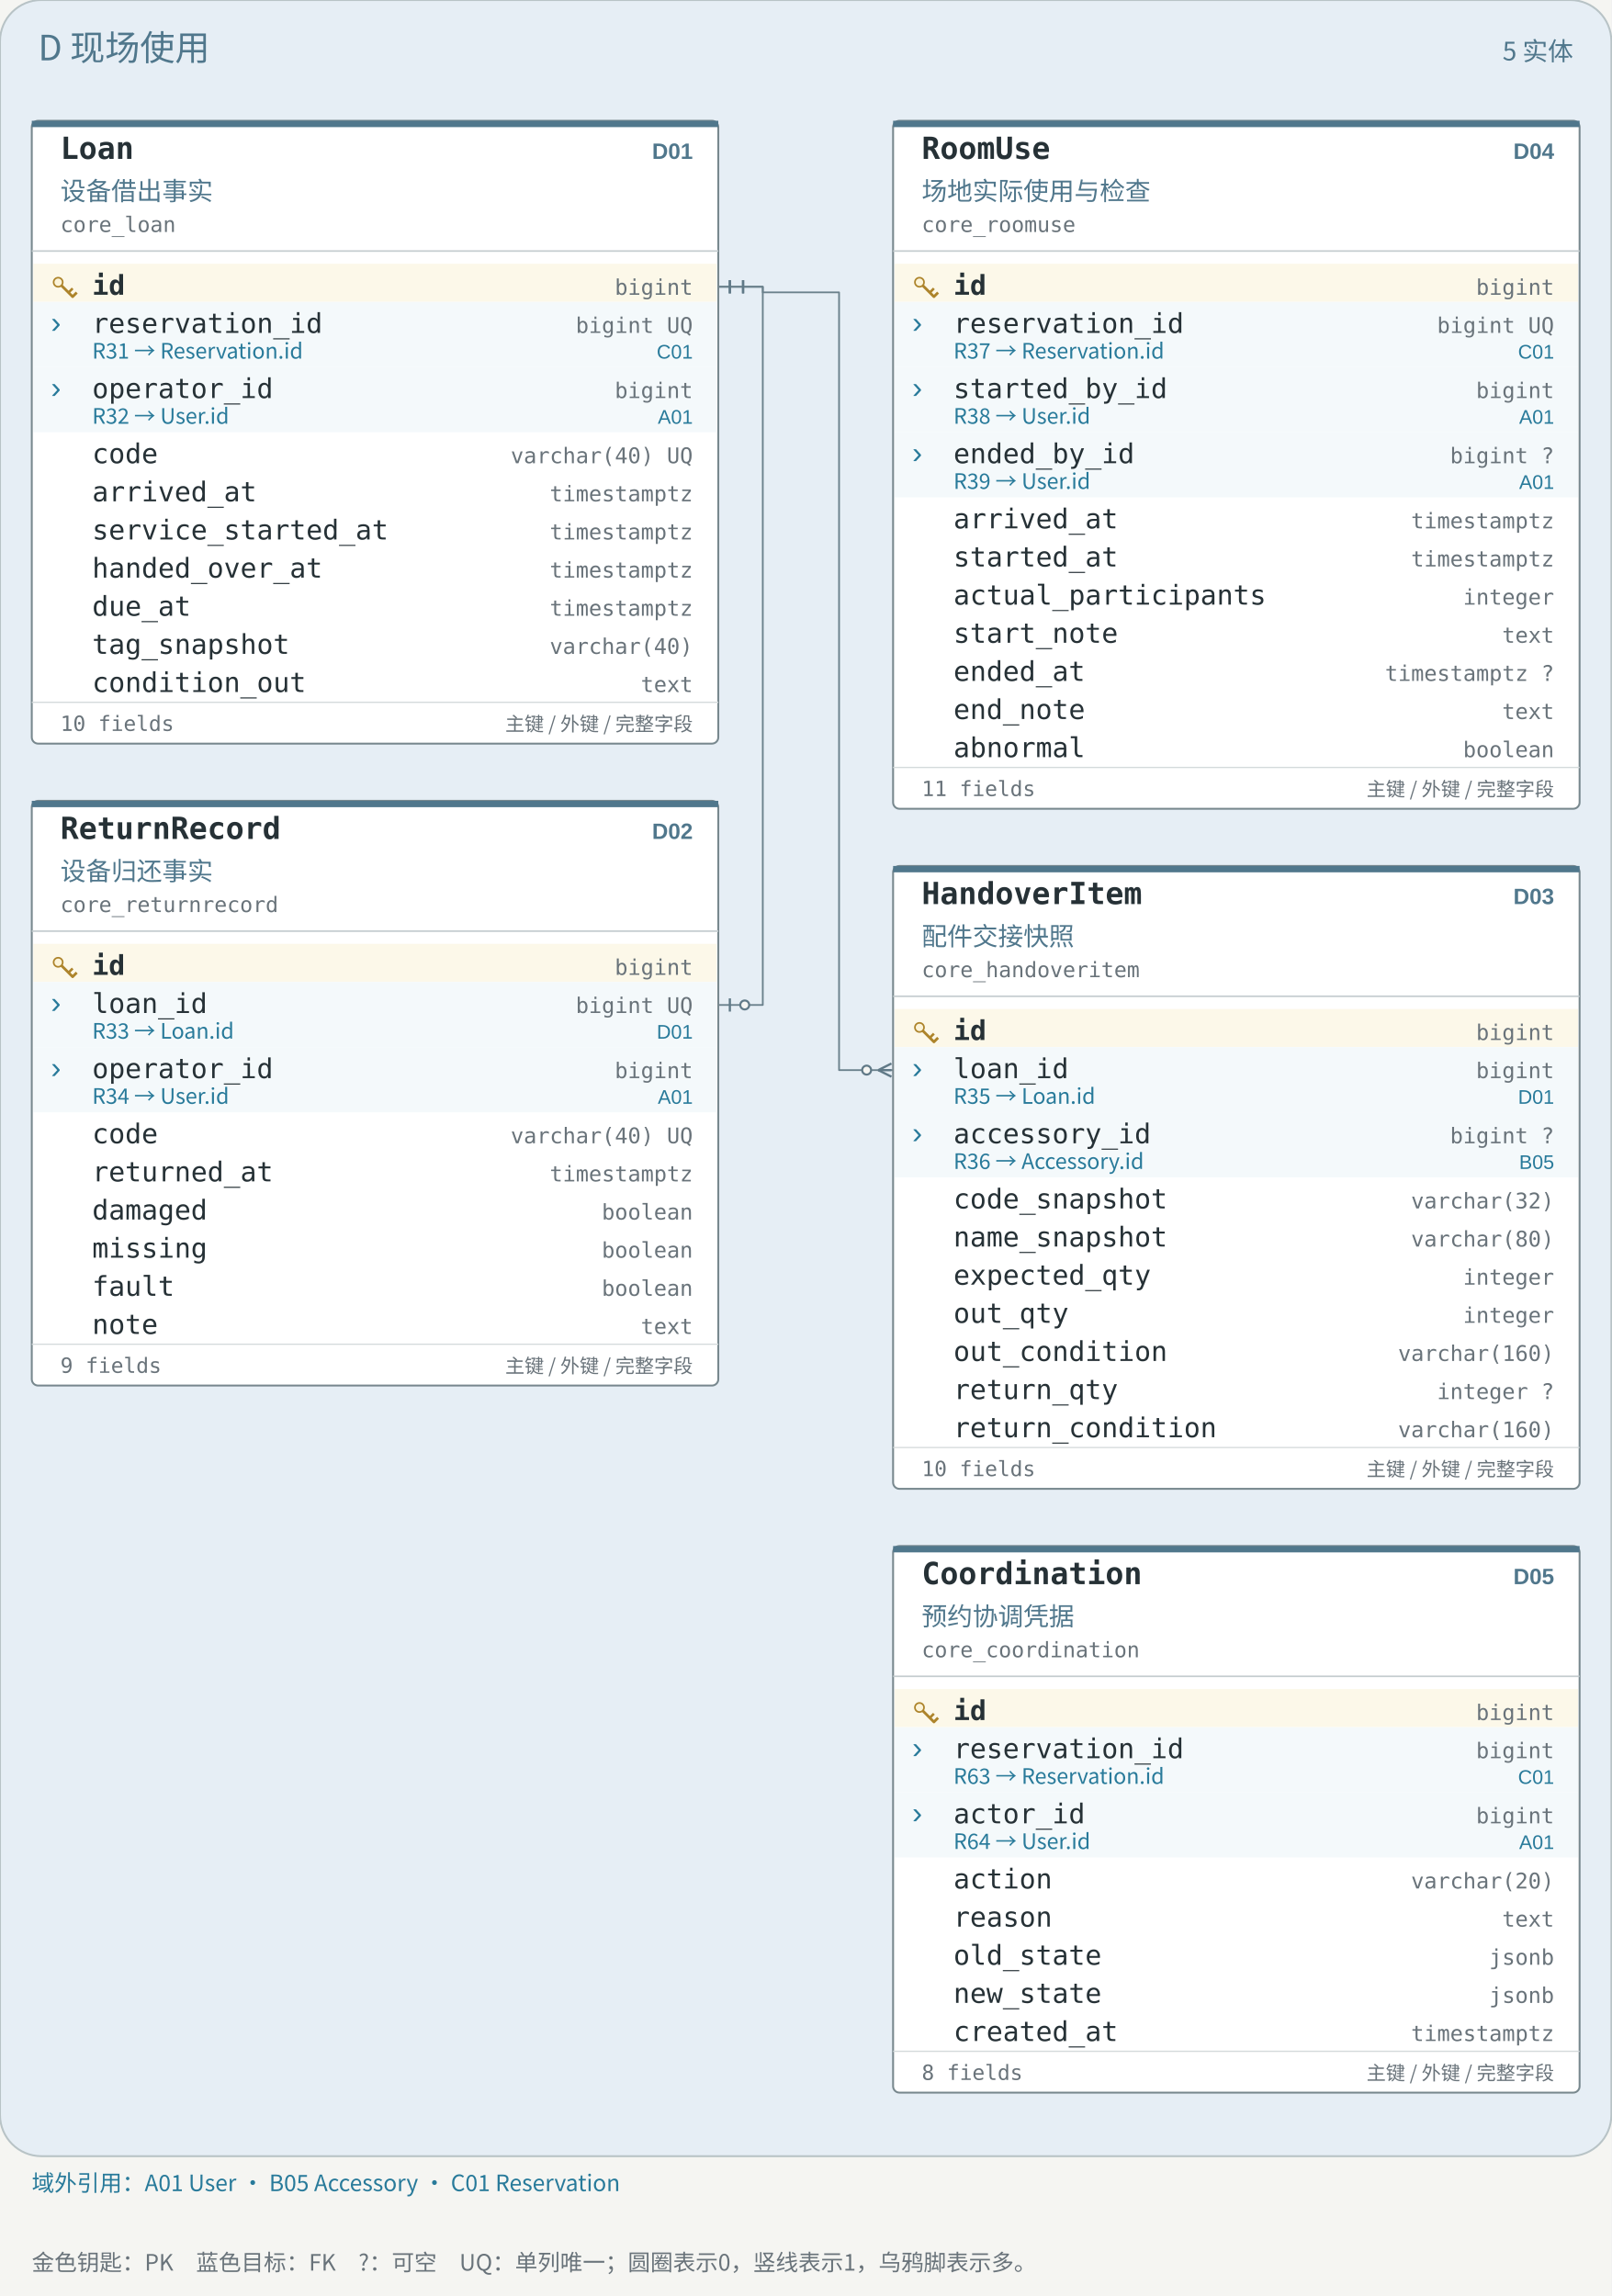
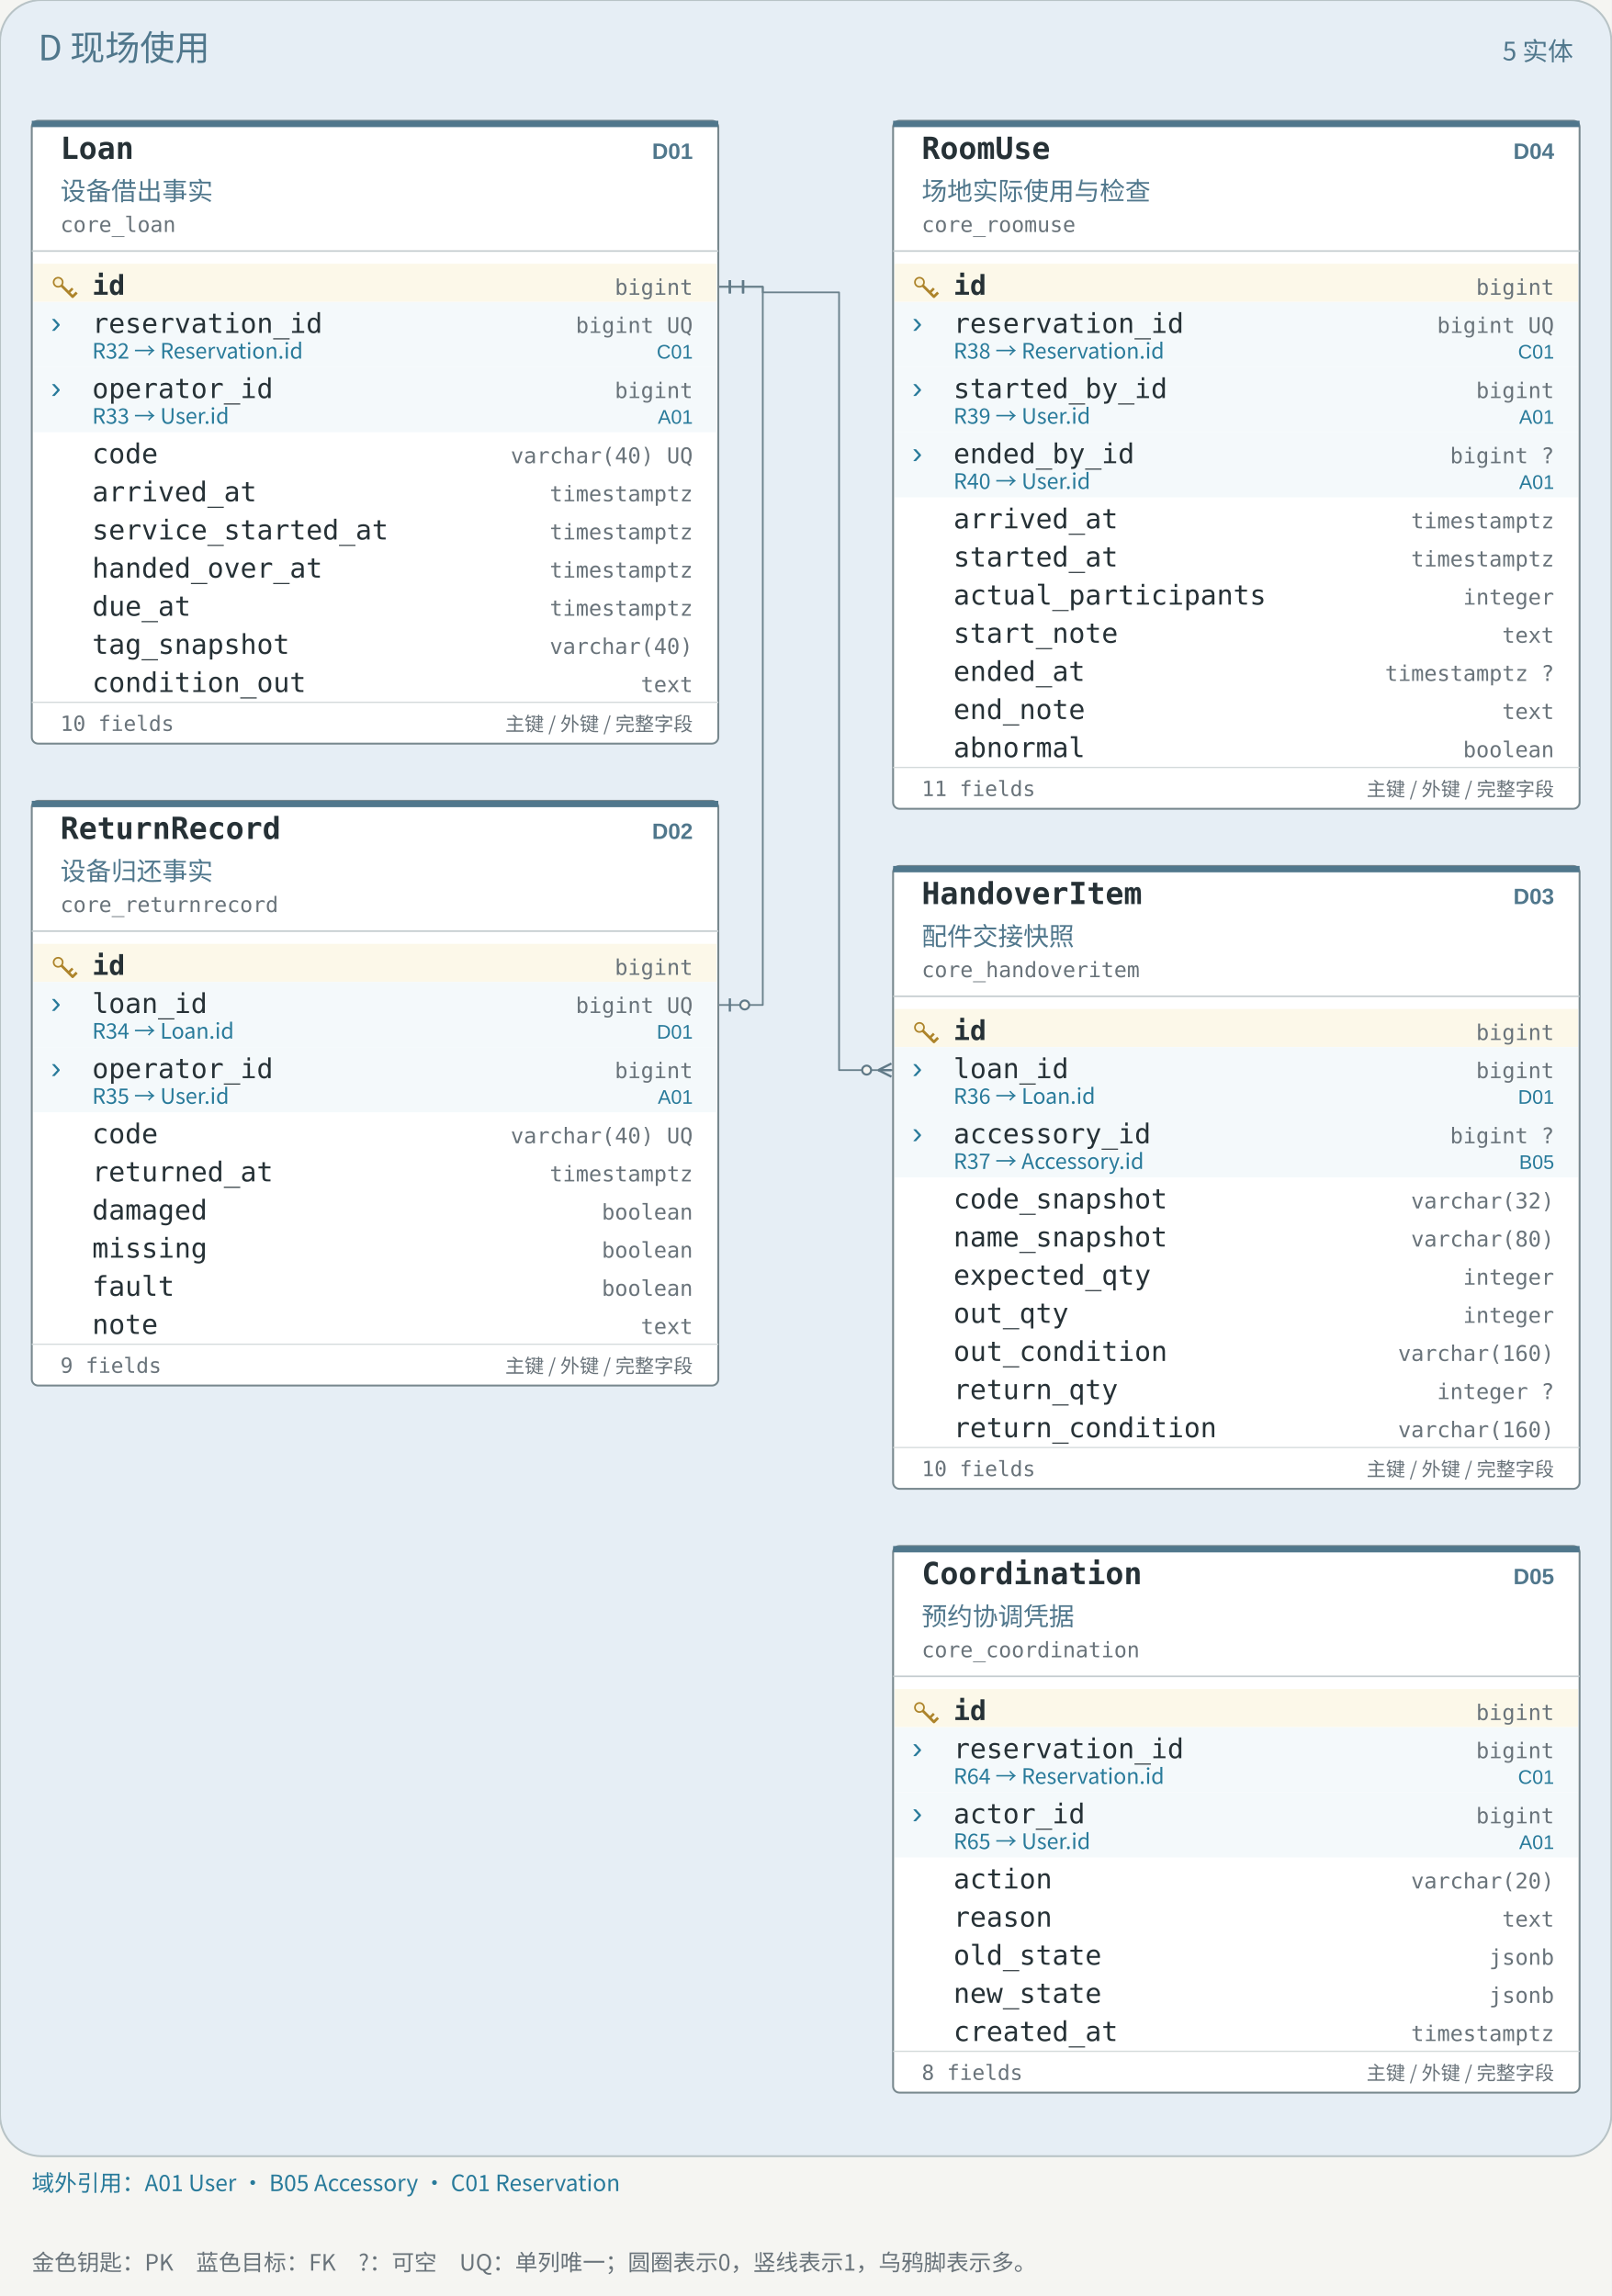
<svg xmlns="http://www.w3.org/2000/svg" width="507" height="722.5" viewBox="0 0 507 722.5" role="img">
  <rect x="0" y="0" width="507" height="722.5" rx="0" fill="#f5f5f2" stroke="none" stroke-width="0.7" />
  <g id="domain-D" class="domain">
    <rect x="0" y="0" width="507" height="678.5" rx="13" fill="#e6eef5" stroke="#b8c3c6" stroke-width="0.6" />
    <text x="12" y="19" font-size="11" fill="#50778c" font-family="Microsoft YaHei,Noto Sans CJK SC,sans-serif" text-anchor="start">D  现场使用</text>
    <text x="495" y="19" font-size="8" fill="#50778c" font-family="Microsoft YaHei,Noto Sans CJK SC,sans-serif" text-anchor="end">5 实体</text>
  </g>
  <g id="shared-references" class="shared-layer" style="display:none" />
  <g id="business-references" class="business-layer">
-     <g id="edge-R33" class="relation business-reference" data-relationship="R33">
+     <g id="edge-R34" class="relation business-reference" data-relationship="R34">
      <polyline points="226.0,316.24 240,316.24 240,90.24 226.0,90.24" fill="none" stroke="#6b818c" stroke-width="0.55" stroke-linejoin="round" />
      <polyline points="229.64,314.16 229.64,318.32" fill="none" stroke="#607987" stroke-width="0.7" stroke-linejoin="round" />
      <circle cx="234.32" cy="316.24" r="1.404" fill="#f5f5f2" stroke="#607987" stroke-width="0.65" />
      <polyline points="229.64,88.16 229.64,92.32" fill="none" stroke="#607987" stroke-width="0.7" stroke-linejoin="round" />
      <polyline points="233.8,88.16 233.8,92.32" fill="none" stroke="#607987" stroke-width="0.7" stroke-linejoin="round" />
    </g>
-     <g id="edge-R35" class="relation business-reference" data-relationship="R35">
+     <g id="edge-R36" class="relation business-reference" data-relationship="R36">
      <polyline points="281.0,336.74 264,336.74 264,92 240,92 240,90.24 226.0,90.24" fill="none" stroke="#6b818c" stroke-width="0.55" stroke-linejoin="round" />
      <polyline points="280.48,338.82 276.32,336.74" fill="none" stroke="#607987" stroke-width="0.7" stroke-linejoin="round" />
      <polyline points="280.48,336.74 276.32,336.74" fill="none" stroke="#607987" stroke-width="0.7" stroke-linejoin="round" />
      <polyline points="280.48,334.66 276.32,336.74" fill="none" stroke="#607987" stroke-width="0.7" stroke-linejoin="round" />
      <circle cx="272.68" cy="336.74" r="1.404" fill="#f5f5f2" stroke="#607987" stroke-width="0.65" />
      <polyline points="229.64,88.16 229.64,92.32" fill="none" stroke="#607987" stroke-width="0.7" stroke-linejoin="round" />
      <polyline points="233.8,88.16 233.8,92.32" fill="none" stroke="#607987" stroke-width="0.7" stroke-linejoin="round" />
    </g>
  </g>
  <g id="entity-core_loan" class="entity" data-model="Loan" data-table="core_loan" data-domain="D" data-code="D01">
    <rect x="10.0" y="38" width="216.0" height="196.0" rx="2" fill="#ffffff" stroke="#78888e" stroke-width="0.6" />
    <rect x="10.0" y="38" width="216.0" height="2" rx="0" fill="#50778c" stroke="none" stroke-width="0.7" />
    <text x="19.0" y="50" font-size="9.6" fill="#263136" font-family="Consolas,monospace" text-anchor="start" font-weight="700">Loan</text>
    <text x="218.0" y="50" font-size="7.0" fill="#50778c" font-family="Arial,Microsoft YaHei,sans-serif" text-anchor="end" font-weight="700">D01</text>
    <text x="19.0" y="63" font-size="8" fill="#50778c" font-family="Microsoft YaHei,Noto Sans CJK SC,sans-serif" text-anchor="start">设备借出事实</text>
    <text x="19.0" y="73" font-size="6.7" fill="#69737a" font-family="Consolas,monospace" text-anchor="start">core_loan</text>
    <polyline points="10.0,79 226.0,79" fill="none" stroke="#c4cccf" stroke-width="0.5" stroke-linejoin="round" />
    <g id="field-core_loan-id" class="field" data-column="id" data-pk="true" data-fk="false">
      <rect x="10.5" y="83" width="215.0" height="12" rx="0" fill="#fcf8e9" stroke="none" stroke-width="0.7" />
      <circle cx="18.3" cy="88.81" r="1.43" fill="#fcf4d9" stroke="#ad842b" stroke-width="0.52" />
      <polyline points="19.275,89.785 22.85,93.36 24.15,92.06" fill="none" stroke="#ad842b" stroke-width="0.845" stroke-linejoin="round" />
      <polyline points="21.55,92.06 22.85,90.76" fill="none" stroke="#ad842b" stroke-width="0.78" stroke-linejoin="round" />
      <text x="29.0" y="92.76" font-size="8.6" fill="#263136" font-family="Consolas,monospace" text-anchor="start" font-weight="700">id</text>
      <text x="218.0" y="92.76" font-size="6.8" fill="#69737a" font-family="Consolas,monospace" text-anchor="end">bigint</text>
    </g>
    <g id="field-core_loan-reservation_id" class="field" data-column="reservation_id" data-pk="false" data-fk="true">
      <rect x="10.5" y="95" width="215.0" height="20.5" rx="0" fill="#f4f9fb" stroke="none" stroke-width="0.7" />
      <text x="16.0" y="104.76" font-size="9.6" fill="#287a9a" font-family="Arial,Microsoft YaHei,sans-serif" text-anchor="start">›</text>
      <text x="29.0" y="104.76" font-size="8.6" fill="#263136" font-family="Consolas,monospace" text-anchor="start">reservation_id</text>
      <text x="218.0" y="104.76" font-size="6.8" fill="#69737a" font-family="Consolas,monospace" text-anchor="end">bigint UQ</text>
-       <text x="29.0" y="112.835" font-size="6.7" fill="#287a9a" font-family="Microsoft YaHei,Noto Sans CJK SC,sans-serif" text-anchor="start">R31 → Reservation.id</text>
+       <text x="29.0" y="112.835" font-size="6.7" fill="#287a9a" font-family="Microsoft YaHei,Noto Sans CJK SC,sans-serif" text-anchor="start">R32 → Reservation.id</text>
      <text x="218.0" y="112.835" font-size="6.2" fill="#287a9a" font-family="Arial,Microsoft YaHei,sans-serif" text-anchor="end">C01</text>
    </g>
    <g id="field-core_loan-operator_id" class="field" data-column="operator_id" data-pk="false" data-fk="true">
      <rect x="10.5" y="115.5" width="215.0" height="20.5" rx="0" fill="#f4f9fb" stroke="none" stroke-width="0.7" />
      <text x="16.0" y="125.26" font-size="9.6" fill="#287a9a" font-family="Arial,Microsoft YaHei,sans-serif" text-anchor="start">›</text>
      <text x="29.0" y="125.26" font-size="8.6" fill="#263136" font-family="Consolas,monospace" text-anchor="start">operator_id</text>
      <text x="218.0" y="125.26" font-size="6.8" fill="#69737a" font-family="Consolas,monospace" text-anchor="end">bigint</text>
-       <text x="29.0" y="133.335" font-size="6.7" fill="#287a9a" font-family="Microsoft YaHei,Noto Sans CJK SC,sans-serif" text-anchor="start">R32 → User.id</text>
+       <text x="29.0" y="133.335" font-size="6.7" fill="#287a9a" font-family="Microsoft YaHei,Noto Sans CJK SC,sans-serif" text-anchor="start">R33 → User.id</text>
      <text x="218.0" y="133.335" font-size="6.2" fill="#287a9a" font-family="Arial,Microsoft YaHei,sans-serif" text-anchor="end">A01</text>
    </g>
    <g id="field-core_loan-code" class="field" data-column="code" data-pk="false" data-fk="false">
      <text x="29.0" y="145.76" font-size="8.6" fill="#263136" font-family="Consolas,monospace" text-anchor="start">code</text>
      <text x="218.0" y="145.76" font-size="6.8" fill="#69737a" font-family="Consolas,monospace" text-anchor="end">varchar(40) UQ</text>
    </g>
    <g id="field-core_loan-arrived_at" class="field" data-column="arrived_at" data-pk="false" data-fk="false">
      <text x="29.0" y="157.76" font-size="8.6" fill="#263136" font-family="Consolas,monospace" text-anchor="start">arrived_at</text>
      <text x="218.0" y="157.76" font-size="6.8" fill="#69737a" font-family="Consolas,monospace" text-anchor="end">timestamptz</text>
    </g>
    <g id="field-core_loan-service_started_at" class="field" data-column="service_started_at" data-pk="false" data-fk="false">
      <text x="29.0" y="169.76" font-size="8.6" fill="#263136" font-family="Consolas,monospace" text-anchor="start">service_started_at</text>
      <text x="218.0" y="169.76" font-size="6.8" fill="#69737a" font-family="Consolas,monospace" text-anchor="end">timestamptz</text>
    </g>
    <g id="field-core_loan-handed_over_at" class="field" data-column="handed_over_at" data-pk="false" data-fk="false">
      <text x="29.0" y="181.76" font-size="8.6" fill="#263136" font-family="Consolas,monospace" text-anchor="start">handed_over_at</text>
      <text x="218.0" y="181.76" font-size="6.8" fill="#69737a" font-family="Consolas,monospace" text-anchor="end">timestamptz</text>
    </g>
    <g id="field-core_loan-due_at" class="field" data-column="due_at" data-pk="false" data-fk="false">
      <text x="29.0" y="193.76" font-size="8.6" fill="#263136" font-family="Consolas,monospace" text-anchor="start">due_at</text>
      <text x="218.0" y="193.76" font-size="6.8" fill="#69737a" font-family="Consolas,monospace" text-anchor="end">timestamptz</text>
    </g>
    <g id="field-core_loan-tag_snapshot" class="field" data-column="tag_snapshot" data-pk="false" data-fk="false">
      <text x="29.0" y="205.76" font-size="8.6" fill="#263136" font-family="Consolas,monospace" text-anchor="start">tag_snapshot</text>
      <text x="218.0" y="205.76" font-size="6.8" fill="#69737a" font-family="Consolas,monospace" text-anchor="end">varchar(40)</text>
    </g>
    <g id="field-core_loan-condition_out" class="field" data-column="condition_out" data-pk="false" data-fk="false">
      <text x="29.0" y="217.76" font-size="8.6" fill="#263136" font-family="Consolas,monospace" text-anchor="start">condition_out</text>
      <text x="218.0" y="217.76" font-size="6.8" fill="#69737a" font-family="Consolas,monospace" text-anchor="end">text</text>
    </g>
    <polyline points="10.0,221.0 226.0,221.0" fill="none" stroke="#d4dadb" stroke-width="0.4" stroke-linejoin="round" />
    <text x="19.0" y="230.0" font-size="6.6" fill="#69737a" font-family="Consolas,monospace" text-anchor="start">10 fields</text>
    <text x="218.0" y="230.0" font-size="6.1" fill="#69737a" font-family="Microsoft YaHei,Noto Sans CJK SC,sans-serif" text-anchor="end">主键 / 外键 / 完整字段</text>
  </g>
  <g id="entity-core_returnrecord" class="entity" data-model="ReturnRecord" data-table="core_returnrecord" data-domain="D" data-code="D02">
    <rect x="10.0" y="252.0" width="216.0" height="184.0" rx="2" fill="#ffffff" stroke="#78888e" stroke-width="0.6" />
    <rect x="10.0" y="252.0" width="216.0" height="2" rx="0" fill="#50778c" stroke="none" stroke-width="0.7" />
    <text x="19.0" y="264.0" font-size="9.6" fill="#263136" font-family="Consolas,monospace" text-anchor="start" font-weight="700">ReturnRecord</text>
    <text x="218.0" y="264.0" font-size="7.0" fill="#50778c" font-family="Arial,Microsoft YaHei,sans-serif" text-anchor="end" font-weight="700">D02</text>
    <text x="19.0" y="277.0" font-size="8" fill="#50778c" font-family="Microsoft YaHei,Noto Sans CJK SC,sans-serif" text-anchor="start">设备归还事实</text>
    <text x="19.0" y="287.0" font-size="6.7" fill="#69737a" font-family="Consolas,monospace" text-anchor="start">core_returnrecord</text>
    <polyline points="10.0,293.0 226.0,293.0" fill="none" stroke="#c4cccf" stroke-width="0.5" stroke-linejoin="round" />
    <g id="field-core_returnrecord-id" class="field" data-column="id" data-pk="true" data-fk="false">
      <rect x="10.5" y="297.0" width="215.0" height="12" rx="0" fill="#fcf8e9" stroke="none" stroke-width="0.7" />
      <circle cx="18.3" cy="302.81" r="1.43" fill="#fcf4d9" stroke="#ad842b" stroke-width="0.52" />
      <polyline points="19.275,303.785 22.85,307.36 24.15,306.06" fill="none" stroke="#ad842b" stroke-width="0.845" stroke-linejoin="round" />
      <polyline points="21.55,306.06 22.85,304.76" fill="none" stroke="#ad842b" stroke-width="0.78" stroke-linejoin="round" />
      <text x="29.0" y="306.76" font-size="8.6" fill="#263136" font-family="Consolas,monospace" text-anchor="start" font-weight="700">id</text>
      <text x="218.0" y="306.76" font-size="6.8" fill="#69737a" font-family="Consolas,monospace" text-anchor="end">bigint</text>
    </g>
    <g id="field-core_returnrecord-loan_id" class="field" data-column="loan_id" data-pk="false" data-fk="true">
      <rect x="10.5" y="309.0" width="215.0" height="20.5" rx="0" fill="#f4f9fb" stroke="none" stroke-width="0.7" />
      <text x="16.0" y="318.76" font-size="9.6" fill="#287a9a" font-family="Arial,Microsoft YaHei,sans-serif" text-anchor="start">›</text>
      <text x="29.0" y="318.76" font-size="8.6" fill="#263136" font-family="Consolas,monospace" text-anchor="start">loan_id</text>
      <text x="218.0" y="318.76" font-size="6.8" fill="#69737a" font-family="Consolas,monospace" text-anchor="end">bigint UQ</text>
-       <text x="29.0" y="326.835" font-size="6.7" fill="#287a9a" font-family="Microsoft YaHei,Noto Sans CJK SC,sans-serif" text-anchor="start">R33 → Loan.id</text>
+       <text x="29.0" y="326.835" font-size="6.7" fill="#287a9a" font-family="Microsoft YaHei,Noto Sans CJK SC,sans-serif" text-anchor="start">R34 → Loan.id</text>
      <text x="218.0" y="326.835" font-size="6.2" fill="#287a9a" font-family="Arial,Microsoft YaHei,sans-serif" text-anchor="end">D01</text>
    </g>
    <g id="field-core_returnrecord-operator_id" class="field" data-column="operator_id" data-pk="false" data-fk="true">
      <rect x="10.5" y="329.5" width="215.0" height="20.5" rx="0" fill="#f4f9fb" stroke="none" stroke-width="0.7" />
      <text x="16.0" y="339.26" font-size="9.6" fill="#287a9a" font-family="Arial,Microsoft YaHei,sans-serif" text-anchor="start">›</text>
      <text x="29.0" y="339.26" font-size="8.6" fill="#263136" font-family="Consolas,monospace" text-anchor="start">operator_id</text>
      <text x="218.0" y="339.26" font-size="6.8" fill="#69737a" font-family="Consolas,monospace" text-anchor="end">bigint</text>
-       <text x="29.0" y="347.335" font-size="6.7" fill="#287a9a" font-family="Microsoft YaHei,Noto Sans CJK SC,sans-serif" text-anchor="start">R34 → User.id</text>
+       <text x="29.0" y="347.335" font-size="6.7" fill="#287a9a" font-family="Microsoft YaHei,Noto Sans CJK SC,sans-serif" text-anchor="start">R35 → User.id</text>
      <text x="218.0" y="347.335" font-size="6.2" fill="#287a9a" font-family="Arial,Microsoft YaHei,sans-serif" text-anchor="end">A01</text>
    </g>
    <g id="field-core_returnrecord-code" class="field" data-column="code" data-pk="false" data-fk="false">
      <text x="29.0" y="359.76" font-size="8.6" fill="#263136" font-family="Consolas,monospace" text-anchor="start">code</text>
      <text x="218.0" y="359.76" font-size="6.8" fill="#69737a" font-family="Consolas,monospace" text-anchor="end">varchar(40) UQ</text>
    </g>
    <g id="field-core_returnrecord-returned_at" class="field" data-column="returned_at" data-pk="false" data-fk="false">
      <text x="29.0" y="371.76" font-size="8.6" fill="#263136" font-family="Consolas,monospace" text-anchor="start">returned_at</text>
      <text x="218.0" y="371.76" font-size="6.8" fill="#69737a" font-family="Consolas,monospace" text-anchor="end">timestamptz</text>
    </g>
    <g id="field-core_returnrecord-damaged" class="field" data-column="damaged" data-pk="false" data-fk="false">
      <text x="29.0" y="383.76" font-size="8.6" fill="#263136" font-family="Consolas,monospace" text-anchor="start">damaged</text>
      <text x="218.0" y="383.76" font-size="6.8" fill="#69737a" font-family="Consolas,monospace" text-anchor="end">boolean</text>
    </g>
    <g id="field-core_returnrecord-missing" class="field" data-column="missing" data-pk="false" data-fk="false">
      <text x="29.0" y="395.76" font-size="8.6" fill="#263136" font-family="Consolas,monospace" text-anchor="start">missing</text>
      <text x="218.0" y="395.76" font-size="6.8" fill="#69737a" font-family="Consolas,monospace" text-anchor="end">boolean</text>
    </g>
    <g id="field-core_returnrecord-fault" class="field" data-column="fault" data-pk="false" data-fk="false">
      <text x="29.0" y="407.76" font-size="8.6" fill="#263136" font-family="Consolas,monospace" text-anchor="start">fault</text>
      <text x="218.0" y="407.76" font-size="6.8" fill="#69737a" font-family="Consolas,monospace" text-anchor="end">boolean</text>
    </g>
    <g id="field-core_returnrecord-note" class="field" data-column="note" data-pk="false" data-fk="false">
      <text x="29.0" y="419.76" font-size="8.6" fill="#263136" font-family="Consolas,monospace" text-anchor="start">note</text>
      <text x="218.0" y="419.76" font-size="6.8" fill="#69737a" font-family="Consolas,monospace" text-anchor="end">text</text>
    </g>
    <polyline points="10.0,423.0 226.0,423.0" fill="none" stroke="#d4dadb" stroke-width="0.4" stroke-linejoin="round" />
    <text x="19.0" y="432.0" font-size="6.6" fill="#69737a" font-family="Consolas,monospace" text-anchor="start">9 fields</text>
    <text x="218.0" y="432.0" font-size="6.1" fill="#69737a" font-family="Microsoft YaHei,Noto Sans CJK SC,sans-serif" text-anchor="end">主键 / 外键 / 完整字段</text>
  </g>
  <g id="entity-core_roomuse" class="entity" data-model="RoomUse" data-table="core_roomuse" data-domain="D" data-code="D04">
    <rect x="281.0" y="38" width="216.0" height="216.5" rx="2" fill="#ffffff" stroke="#78888e" stroke-width="0.6" />
    <rect x="281.0" y="38" width="216.0" height="2" rx="0" fill="#50778c" stroke="none" stroke-width="0.7" />
    <text x="290.0" y="50" font-size="9.6" fill="#263136" font-family="Consolas,monospace" text-anchor="start" font-weight="700">RoomUse</text>
    <text x="489.0" y="50" font-size="7.0" fill="#50778c" font-family="Arial,Microsoft YaHei,sans-serif" text-anchor="end" font-weight="700">D04</text>
    <text x="290.0" y="63" font-size="8" fill="#50778c" font-family="Microsoft YaHei,Noto Sans CJK SC,sans-serif" text-anchor="start">场地实际使用与检查</text>
    <text x="290.0" y="73" font-size="6.7" fill="#69737a" font-family="Consolas,monospace" text-anchor="start">core_roomuse</text>
    <polyline points="281.0,79 497.0,79" fill="none" stroke="#c4cccf" stroke-width="0.5" stroke-linejoin="round" />
    <g id="field-core_roomuse-id" class="field" data-column="id" data-pk="true" data-fk="false">
      <rect x="281.5" y="83" width="215.0" height="12" rx="0" fill="#fcf8e9" stroke="none" stroke-width="0.7" />
      <circle cx="289.3" cy="88.81" r="1.43" fill="#fcf4d9" stroke="#ad842b" stroke-width="0.52" />
      <polyline points="290.275,89.785 293.85,93.36 295.15,92.06" fill="none" stroke="#ad842b" stroke-width="0.845" stroke-linejoin="round" />
      <polyline points="292.55,92.06 293.85,90.76" fill="none" stroke="#ad842b" stroke-width="0.78" stroke-linejoin="round" />
      <text x="300.0" y="92.76" font-size="8.6" fill="#263136" font-family="Consolas,monospace" text-anchor="start" font-weight="700">id</text>
      <text x="489.0" y="92.76" font-size="6.8" fill="#69737a" font-family="Consolas,monospace" text-anchor="end">bigint</text>
    </g>
    <g id="field-core_roomuse-reservation_id" class="field" data-column="reservation_id" data-pk="false" data-fk="true">
      <rect x="281.5" y="95" width="215.0" height="20.5" rx="0" fill="#f4f9fb" stroke="none" stroke-width="0.7" />
      <text x="287.0" y="104.76" font-size="9.6" fill="#287a9a" font-family="Arial,Microsoft YaHei,sans-serif" text-anchor="start">›</text>
      <text x="300.0" y="104.76" font-size="8.6" fill="#263136" font-family="Consolas,monospace" text-anchor="start">reservation_id</text>
      <text x="489.0" y="104.76" font-size="6.8" fill="#69737a" font-family="Consolas,monospace" text-anchor="end">bigint UQ</text>
-       <text x="300.0" y="112.835" font-size="6.7" fill="#287a9a" font-family="Microsoft YaHei,Noto Sans CJK SC,sans-serif" text-anchor="start">R37 → Reservation.id</text>
+       <text x="300.0" y="112.835" font-size="6.7" fill="#287a9a" font-family="Microsoft YaHei,Noto Sans CJK SC,sans-serif" text-anchor="start">R38 → Reservation.id</text>
      <text x="489.0" y="112.835" font-size="6.2" fill="#287a9a" font-family="Arial,Microsoft YaHei,sans-serif" text-anchor="end">C01</text>
    </g>
    <g id="field-core_roomuse-started_by_id" class="field" data-column="started_by_id" data-pk="false" data-fk="true">
      <rect x="281.5" y="115.5" width="215.0" height="20.5" rx="0" fill="#f4f9fb" stroke="none" stroke-width="0.7" />
      <text x="287.0" y="125.26" font-size="9.6" fill="#287a9a" font-family="Arial,Microsoft YaHei,sans-serif" text-anchor="start">›</text>
      <text x="300.0" y="125.26" font-size="8.6" fill="#263136" font-family="Consolas,monospace" text-anchor="start">started_by_id</text>
      <text x="489.0" y="125.26" font-size="6.8" fill="#69737a" font-family="Consolas,monospace" text-anchor="end">bigint</text>
-       <text x="300.0" y="133.335" font-size="6.7" fill="#287a9a" font-family="Microsoft YaHei,Noto Sans CJK SC,sans-serif" text-anchor="start">R38 → User.id</text>
+       <text x="300.0" y="133.335" font-size="6.7" fill="#287a9a" font-family="Microsoft YaHei,Noto Sans CJK SC,sans-serif" text-anchor="start">R39 → User.id</text>
      <text x="489.0" y="133.335" font-size="6.2" fill="#287a9a" font-family="Arial,Microsoft YaHei,sans-serif" text-anchor="end">A01</text>
    </g>
    <g id="field-core_roomuse-ended_by_id" class="field" data-column="ended_by_id" data-pk="false" data-fk="true">
      <rect x="281.5" y="136.0" width="215.0" height="20.5" rx="0" fill="#f4f9fb" stroke="none" stroke-width="0.7" />
      <text x="287.0" y="145.76" font-size="9.6" fill="#287a9a" font-family="Arial,Microsoft YaHei,sans-serif" text-anchor="start">›</text>
      <text x="300.0" y="145.76" font-size="8.6" fill="#263136" font-family="Consolas,monospace" text-anchor="start">ended_by_id</text>
      <text x="489.0" y="145.76" font-size="6.8" fill="#69737a" font-family="Consolas,monospace" text-anchor="end">bigint ?</text>
-       <text x="300.0" y="153.835" font-size="6.7" fill="#287a9a" font-family="Microsoft YaHei,Noto Sans CJK SC,sans-serif" text-anchor="start">R39 → User.id</text>
+       <text x="300.0" y="153.835" font-size="6.7" fill="#287a9a" font-family="Microsoft YaHei,Noto Sans CJK SC,sans-serif" text-anchor="start">R40 → User.id</text>
      <text x="489.0" y="153.835" font-size="6.2" fill="#287a9a" font-family="Arial,Microsoft YaHei,sans-serif" text-anchor="end">A01</text>
    </g>
    <g id="field-core_roomuse-arrived_at" class="field" data-column="arrived_at" data-pk="false" data-fk="false">
      <text x="300.0" y="166.26" font-size="8.6" fill="#263136" font-family="Consolas,monospace" text-anchor="start">arrived_at</text>
      <text x="489.0" y="166.26" font-size="6.8" fill="#69737a" font-family="Consolas,monospace" text-anchor="end">timestamptz</text>
    </g>
    <g id="field-core_roomuse-started_at" class="field" data-column="started_at" data-pk="false" data-fk="false">
      <text x="300.0" y="178.26" font-size="8.6" fill="#263136" font-family="Consolas,monospace" text-anchor="start">started_at</text>
      <text x="489.0" y="178.26" font-size="6.8" fill="#69737a" font-family="Consolas,monospace" text-anchor="end">timestamptz</text>
    </g>
    <g id="field-core_roomuse-actual_participants" class="field" data-column="actual_participants" data-pk="false" data-fk="false">
      <text x="300.0" y="190.26" font-size="8.6" fill="#263136" font-family="Consolas,monospace" text-anchor="start">actual_participants</text>
      <text x="489.0" y="190.26" font-size="6.8" fill="#69737a" font-family="Consolas,monospace" text-anchor="end">integer</text>
    </g>
    <g id="field-core_roomuse-start_note" class="field" data-column="start_note" data-pk="false" data-fk="false">
      <text x="300.0" y="202.26" font-size="8.6" fill="#263136" font-family="Consolas,monospace" text-anchor="start">start_note</text>
      <text x="489.0" y="202.26" font-size="6.8" fill="#69737a" font-family="Consolas,monospace" text-anchor="end">text</text>
    </g>
    <g id="field-core_roomuse-ended_at" class="field" data-column="ended_at" data-pk="false" data-fk="false">
      <text x="300.0" y="214.26" font-size="8.6" fill="#263136" font-family="Consolas,monospace" text-anchor="start">ended_at</text>
      <text x="489.0" y="214.26" font-size="6.8" fill="#69737a" font-family="Consolas,monospace" text-anchor="end">timestamptz ?</text>
    </g>
    <g id="field-core_roomuse-end_note" class="field" data-column="end_note" data-pk="false" data-fk="false">
      <text x="300.0" y="226.26" font-size="8.6" fill="#263136" font-family="Consolas,monospace" text-anchor="start">end_note</text>
      <text x="489.0" y="226.26" font-size="6.8" fill="#69737a" font-family="Consolas,monospace" text-anchor="end">text</text>
    </g>
    <g id="field-core_roomuse-abnormal" class="field" data-column="abnormal" data-pk="false" data-fk="false">
      <text x="300.0" y="238.26" font-size="8.6" fill="#263136" font-family="Consolas,monospace" text-anchor="start">abnormal</text>
      <text x="489.0" y="238.26" font-size="6.8" fill="#69737a" font-family="Consolas,monospace" text-anchor="end">boolean</text>
    </g>
    <polyline points="281.0,241.5 497.0,241.5" fill="none" stroke="#d4dadb" stroke-width="0.4" stroke-linejoin="round" />
    <text x="290.0" y="250.5" font-size="6.6" fill="#69737a" font-family="Consolas,monospace" text-anchor="start">11 fields</text>
    <text x="489.0" y="250.5" font-size="6.1" fill="#69737a" font-family="Microsoft YaHei,Noto Sans CJK SC,sans-serif" text-anchor="end">主键 / 外键 / 完整字段</text>
  </g>
  <g id="entity-core_handoveritem" class="entity" data-model="HandoverItem" data-table="core_handoveritem" data-domain="D" data-code="D03">
    <rect x="281.0" y="272.5" width="216.0" height="196.0" rx="2" fill="#ffffff" stroke="#78888e" stroke-width="0.6" />
    <rect x="281.0" y="272.5" width="216.0" height="2" rx="0" fill="#50778c" stroke="none" stroke-width="0.7" />
    <text x="290.0" y="284.5" font-size="9.6" fill="#263136" font-family="Consolas,monospace" text-anchor="start" font-weight="700">HandoverItem</text>
    <text x="489.0" y="284.5" font-size="7.0" fill="#50778c" font-family="Arial,Microsoft YaHei,sans-serif" text-anchor="end" font-weight="700">D03</text>
    <text x="290.0" y="297.5" font-size="8" fill="#50778c" font-family="Microsoft YaHei,Noto Sans CJK SC,sans-serif" text-anchor="start">配件交接快照</text>
    <text x="290.0" y="307.5" font-size="6.7" fill="#69737a" font-family="Consolas,monospace" text-anchor="start">core_handoveritem</text>
    <polyline points="281.0,313.5 497.0,313.5" fill="none" stroke="#c4cccf" stroke-width="0.5" stroke-linejoin="round" />
    <g id="field-core_handoveritem-id" class="field" data-column="id" data-pk="true" data-fk="false">
      <rect x="281.5" y="317.5" width="215.0" height="12" rx="0" fill="#fcf8e9" stroke="none" stroke-width="0.7" />
      <circle cx="289.3" cy="323.31" r="1.43" fill="#fcf4d9" stroke="#ad842b" stroke-width="0.52" />
      <polyline points="290.275,324.285 293.85,327.86 295.15,326.56" fill="none" stroke="#ad842b" stroke-width="0.845" stroke-linejoin="round" />
      <polyline points="292.55,326.56 293.85,325.26" fill="none" stroke="#ad842b" stroke-width="0.78" stroke-linejoin="round" />
      <text x="300.0" y="327.26" font-size="8.6" fill="#263136" font-family="Consolas,monospace" text-anchor="start" font-weight="700">id</text>
      <text x="489.0" y="327.26" font-size="6.8" fill="#69737a" font-family="Consolas,monospace" text-anchor="end">bigint</text>
    </g>
    <g id="field-core_handoveritem-loan_id" class="field" data-column="loan_id" data-pk="false" data-fk="true">
      <rect x="281.5" y="329.5" width="215.0" height="20.5" rx="0" fill="#f4f9fb" stroke="none" stroke-width="0.7" />
      <text x="287.0" y="339.26" font-size="9.6" fill="#287a9a" font-family="Arial,Microsoft YaHei,sans-serif" text-anchor="start">›</text>
      <text x="300.0" y="339.26" font-size="8.6" fill="#263136" font-family="Consolas,monospace" text-anchor="start">loan_id</text>
      <text x="489.0" y="339.26" font-size="6.8" fill="#69737a" font-family="Consolas,monospace" text-anchor="end">bigint</text>
-       <text x="300.0" y="347.335" font-size="6.7" fill="#287a9a" font-family="Microsoft YaHei,Noto Sans CJK SC,sans-serif" text-anchor="start">R35 → Loan.id</text>
+       <text x="300.0" y="347.335" font-size="6.7" fill="#287a9a" font-family="Microsoft YaHei,Noto Sans CJK SC,sans-serif" text-anchor="start">R36 → Loan.id</text>
      <text x="489.0" y="347.335" font-size="6.2" fill="#287a9a" font-family="Arial,Microsoft YaHei,sans-serif" text-anchor="end">D01</text>
    </g>
    <g id="field-core_handoveritem-accessory_id" class="field" data-column="accessory_id" data-pk="false" data-fk="true">
      <rect x="281.5" y="350.0" width="215.0" height="20.5" rx="0" fill="#f4f9fb" stroke="none" stroke-width="0.7" />
      <text x="287.0" y="359.76" font-size="9.6" fill="#287a9a" font-family="Arial,Microsoft YaHei,sans-serif" text-anchor="start">›</text>
      <text x="300.0" y="359.76" font-size="8.6" fill="#263136" font-family="Consolas,monospace" text-anchor="start">accessory_id</text>
      <text x="489.0" y="359.76" font-size="6.8" fill="#69737a" font-family="Consolas,monospace" text-anchor="end">bigint ?</text>
-       <text x="300.0" y="367.835" font-size="6.7" fill="#287a9a" font-family="Microsoft YaHei,Noto Sans CJK SC,sans-serif" text-anchor="start">R36 → Accessory.id</text>
+       <text x="300.0" y="367.835" font-size="6.7" fill="#287a9a" font-family="Microsoft YaHei,Noto Sans CJK SC,sans-serif" text-anchor="start">R37 → Accessory.id</text>
      <text x="489.0" y="367.835" font-size="6.2" fill="#287a9a" font-family="Arial,Microsoft YaHei,sans-serif" text-anchor="end">B05</text>
    </g>
    <g id="field-core_handoveritem-code_snapshot" class="field" data-column="code_snapshot" data-pk="false" data-fk="false">
      <text x="300.0" y="380.26" font-size="8.6" fill="#263136" font-family="Consolas,monospace" text-anchor="start">code_snapshot</text>
      <text x="489.0" y="380.26" font-size="6.8" fill="#69737a" font-family="Consolas,monospace" text-anchor="end">varchar(32)</text>
    </g>
    <g id="field-core_handoveritem-name_snapshot" class="field" data-column="name_snapshot" data-pk="false" data-fk="false">
      <text x="300.0" y="392.26" font-size="8.6" fill="#263136" font-family="Consolas,monospace" text-anchor="start">name_snapshot</text>
      <text x="489.0" y="392.26" font-size="6.8" fill="#69737a" font-family="Consolas,monospace" text-anchor="end">varchar(80)</text>
    </g>
    <g id="field-core_handoveritem-expected_qty" class="field" data-column="expected_qty" data-pk="false" data-fk="false">
      <text x="300.0" y="404.26" font-size="8.6" fill="#263136" font-family="Consolas,monospace" text-anchor="start">expected_qty</text>
      <text x="489.0" y="404.26" font-size="6.8" fill="#69737a" font-family="Consolas,monospace" text-anchor="end">integer</text>
    </g>
    <g id="field-core_handoveritem-out_qty" class="field" data-column="out_qty" data-pk="false" data-fk="false">
      <text x="300.0" y="416.26" font-size="8.6" fill="#263136" font-family="Consolas,monospace" text-anchor="start">out_qty</text>
      <text x="489.0" y="416.26" font-size="6.8" fill="#69737a" font-family="Consolas,monospace" text-anchor="end">integer</text>
    </g>
    <g id="field-core_handoveritem-out_condition" class="field" data-column="out_condition" data-pk="false" data-fk="false">
      <text x="300.0" y="428.26" font-size="8.6" fill="#263136" font-family="Consolas,monospace" text-anchor="start">out_condition</text>
      <text x="489.0" y="428.26" font-size="6.8" fill="#69737a" font-family="Consolas,monospace" text-anchor="end">varchar(160)</text>
    </g>
    <g id="field-core_handoveritem-return_qty" class="field" data-column="return_qty" data-pk="false" data-fk="false">
      <text x="300.0" y="440.26" font-size="8.6" fill="#263136" font-family="Consolas,monospace" text-anchor="start">return_qty</text>
      <text x="489.0" y="440.26" font-size="6.8" fill="#69737a" font-family="Consolas,monospace" text-anchor="end">integer ?</text>
    </g>
    <g id="field-core_handoveritem-return_condition" class="field" data-column="return_condition" data-pk="false" data-fk="false">
      <text x="300.0" y="452.26" font-size="8.6" fill="#263136" font-family="Consolas,monospace" text-anchor="start">return_condition</text>
      <text x="489.0" y="452.26" font-size="6.8" fill="#69737a" font-family="Consolas,monospace" text-anchor="end">varchar(160)</text>
    </g>
    <polyline points="281.0,455.5 497.0,455.5" fill="none" stroke="#d4dadb" stroke-width="0.4" stroke-linejoin="round" />
    <text x="290.0" y="464.5" font-size="6.6" fill="#69737a" font-family="Consolas,monospace" text-anchor="start">10 fields</text>
    <text x="489.0" y="464.5" font-size="6.1" fill="#69737a" font-family="Microsoft YaHei,Noto Sans CJK SC,sans-serif" text-anchor="end">主键 / 外键 / 完整字段</text>
  </g>
  <g id="entity-core_coordination" class="entity" data-model="Coordination" data-table="core_coordination" data-domain="D" data-code="D05">
    <rect x="281.0" y="486.5" width="216.0" height="172.0" rx="2" fill="#ffffff" stroke="#78888e" stroke-width="0.6" />
    <rect x="281.0" y="486.5" width="216.0" height="2" rx="0" fill="#50778c" stroke="none" stroke-width="0.7" />
    <text x="290.0" y="498.5" font-size="9.6" fill="#263136" font-family="Consolas,monospace" text-anchor="start" font-weight="700">Coordination</text>
    <text x="489.0" y="498.5" font-size="7.0" fill="#50778c" font-family="Arial,Microsoft YaHei,sans-serif" text-anchor="end" font-weight="700">D05</text>
    <text x="290.0" y="511.5" font-size="8" fill="#50778c" font-family="Microsoft YaHei,Noto Sans CJK SC,sans-serif" text-anchor="start">预约协调凭据</text>
    <text x="290.0" y="521.5" font-size="6.7" fill="#69737a" font-family="Consolas,monospace" text-anchor="start">core_coordination</text>
    <polyline points="281.0,527.5 497.0,527.5" fill="none" stroke="#c4cccf" stroke-width="0.5" stroke-linejoin="round" />
    <g id="field-core_coordination-id" class="field" data-column="id" data-pk="true" data-fk="false">
      <rect x="281.5" y="531.5" width="215.0" height="12" rx="0" fill="#fcf8e9" stroke="none" stroke-width="0.7" />
      <circle cx="289.3" cy="537.31" r="1.43" fill="#fcf4d9" stroke="#ad842b" stroke-width="0.52" />
      <polyline points="290.275,538.285 293.85,541.86 295.15,540.56" fill="none" stroke="#ad842b" stroke-width="0.845" stroke-linejoin="round" />
      <polyline points="292.55,540.56 293.85,539.26" fill="none" stroke="#ad842b" stroke-width="0.78" stroke-linejoin="round" />
      <text x="300.0" y="541.26" font-size="8.6" fill="#263136" font-family="Consolas,monospace" text-anchor="start" font-weight="700">id</text>
      <text x="489.0" y="541.26" font-size="6.8" fill="#69737a" font-family="Consolas,monospace" text-anchor="end">bigint</text>
    </g>
    <g id="field-core_coordination-reservation_id" class="field" data-column="reservation_id" data-pk="false" data-fk="true">
      <rect x="281.5" y="543.5" width="215.0" height="20.5" rx="0" fill="#f4f9fb" stroke="none" stroke-width="0.7" />
      <text x="287.0" y="553.26" font-size="9.6" fill="#287a9a" font-family="Arial,Microsoft YaHei,sans-serif" text-anchor="start">›</text>
      <text x="300.0" y="553.26" font-size="8.6" fill="#263136" font-family="Consolas,monospace" text-anchor="start">reservation_id</text>
      <text x="489.0" y="553.26" font-size="6.8" fill="#69737a" font-family="Consolas,monospace" text-anchor="end">bigint</text>
-       <text x="300.0" y="561.335" font-size="6.7" fill="#287a9a" font-family="Microsoft YaHei,Noto Sans CJK SC,sans-serif" text-anchor="start">R63 → Reservation.id</text>
+       <text x="300.0" y="561.335" font-size="6.7" fill="#287a9a" font-family="Microsoft YaHei,Noto Sans CJK SC,sans-serif" text-anchor="start">R64 → Reservation.id</text>
      <text x="489.0" y="561.335" font-size="6.2" fill="#287a9a" font-family="Arial,Microsoft YaHei,sans-serif" text-anchor="end">C01</text>
    </g>
    <g id="field-core_coordination-actor_id" class="field" data-column="actor_id" data-pk="false" data-fk="true">
      <rect x="281.5" y="564.0" width="215.0" height="20.5" rx="0" fill="#f4f9fb" stroke="none" stroke-width="0.7" />
      <text x="287.0" y="573.76" font-size="9.6" fill="#287a9a" font-family="Arial,Microsoft YaHei,sans-serif" text-anchor="start">›</text>
      <text x="300.0" y="573.76" font-size="8.6" fill="#263136" font-family="Consolas,monospace" text-anchor="start">actor_id</text>
      <text x="489.0" y="573.76" font-size="6.8" fill="#69737a" font-family="Consolas,monospace" text-anchor="end">bigint</text>
-       <text x="300.0" y="581.835" font-size="6.7" fill="#287a9a" font-family="Microsoft YaHei,Noto Sans CJK SC,sans-serif" text-anchor="start">R64 → User.id</text>
+       <text x="300.0" y="581.835" font-size="6.7" fill="#287a9a" font-family="Microsoft YaHei,Noto Sans CJK SC,sans-serif" text-anchor="start">R65 → User.id</text>
      <text x="489.0" y="581.835" font-size="6.2" fill="#287a9a" font-family="Arial,Microsoft YaHei,sans-serif" text-anchor="end">A01</text>
    </g>
    <g id="field-core_coordination-action" class="field" data-column="action" data-pk="false" data-fk="false">
      <text x="300.0" y="594.26" font-size="8.6" fill="#263136" font-family="Consolas,monospace" text-anchor="start">action</text>
      <text x="489.0" y="594.26" font-size="6.8" fill="#69737a" font-family="Consolas,monospace" text-anchor="end">varchar(20)</text>
    </g>
    <g id="field-core_coordination-reason" class="field" data-column="reason" data-pk="false" data-fk="false">
      <text x="300.0" y="606.26" font-size="8.6" fill="#263136" font-family="Consolas,monospace" text-anchor="start">reason</text>
      <text x="489.0" y="606.26" font-size="6.8" fill="#69737a" font-family="Consolas,monospace" text-anchor="end">text</text>
    </g>
    <g id="field-core_coordination-old_state" class="field" data-column="old_state" data-pk="false" data-fk="false">
      <text x="300.0" y="618.26" font-size="8.6" fill="#263136" font-family="Consolas,monospace" text-anchor="start">old_state</text>
      <text x="489.0" y="618.26" font-size="6.8" fill="#69737a" font-family="Consolas,monospace" text-anchor="end">jsonb</text>
    </g>
    <g id="field-core_coordination-new_state" class="field" data-column="new_state" data-pk="false" data-fk="false">
      <text x="300.0" y="630.26" font-size="8.6" fill="#263136" font-family="Consolas,monospace" text-anchor="start">new_state</text>
      <text x="489.0" y="630.26" font-size="6.8" fill="#69737a" font-family="Consolas,monospace" text-anchor="end">jsonb</text>
    </g>
    <g id="field-core_coordination-created_at" class="field" data-column="created_at" data-pk="false" data-fk="false">
      <text x="300.0" y="642.26" font-size="8.6" fill="#263136" font-family="Consolas,monospace" text-anchor="start">created_at</text>
      <text x="489.0" y="642.26" font-size="6.8" fill="#69737a" font-family="Consolas,monospace" text-anchor="end">timestamptz</text>
    </g>
    <polyline points="281.0,645.5 497.0,645.5" fill="none" stroke="#d4dadb" stroke-width="0.4" stroke-linejoin="round" />
    <text x="290.0" y="654.5" font-size="6.6" fill="#69737a" font-family="Consolas,monospace" text-anchor="start">8 fields</text>
    <text x="489.0" y="654.5" font-size="6.1" fill="#69737a" font-family="Microsoft YaHei,Noto Sans CJK SC,sans-serif" text-anchor="end">主键 / 外键 / 完整字段</text>
  </g>
  <text x="10" y="689.5" font-size="7.1" fill="#287a9a" font-family="Microsoft YaHei,Noto Sans CJK SC,sans-serif" text-anchor="start">域外引用：A01 User · B05 Accessory · C01 Reservation</text>
  <text x="10" y="714.5" font-size="7.1" fill="#69737a" font-family="Microsoft YaHei,Noto Sans CJK SC,sans-serif" text-anchor="start">金色钥匙：PK　蓝色目标：FK　?：可空　UQ：单列唯一；圆圈表示0，竖线表示1，乌鸦脚表示多。</text>
</svg>
